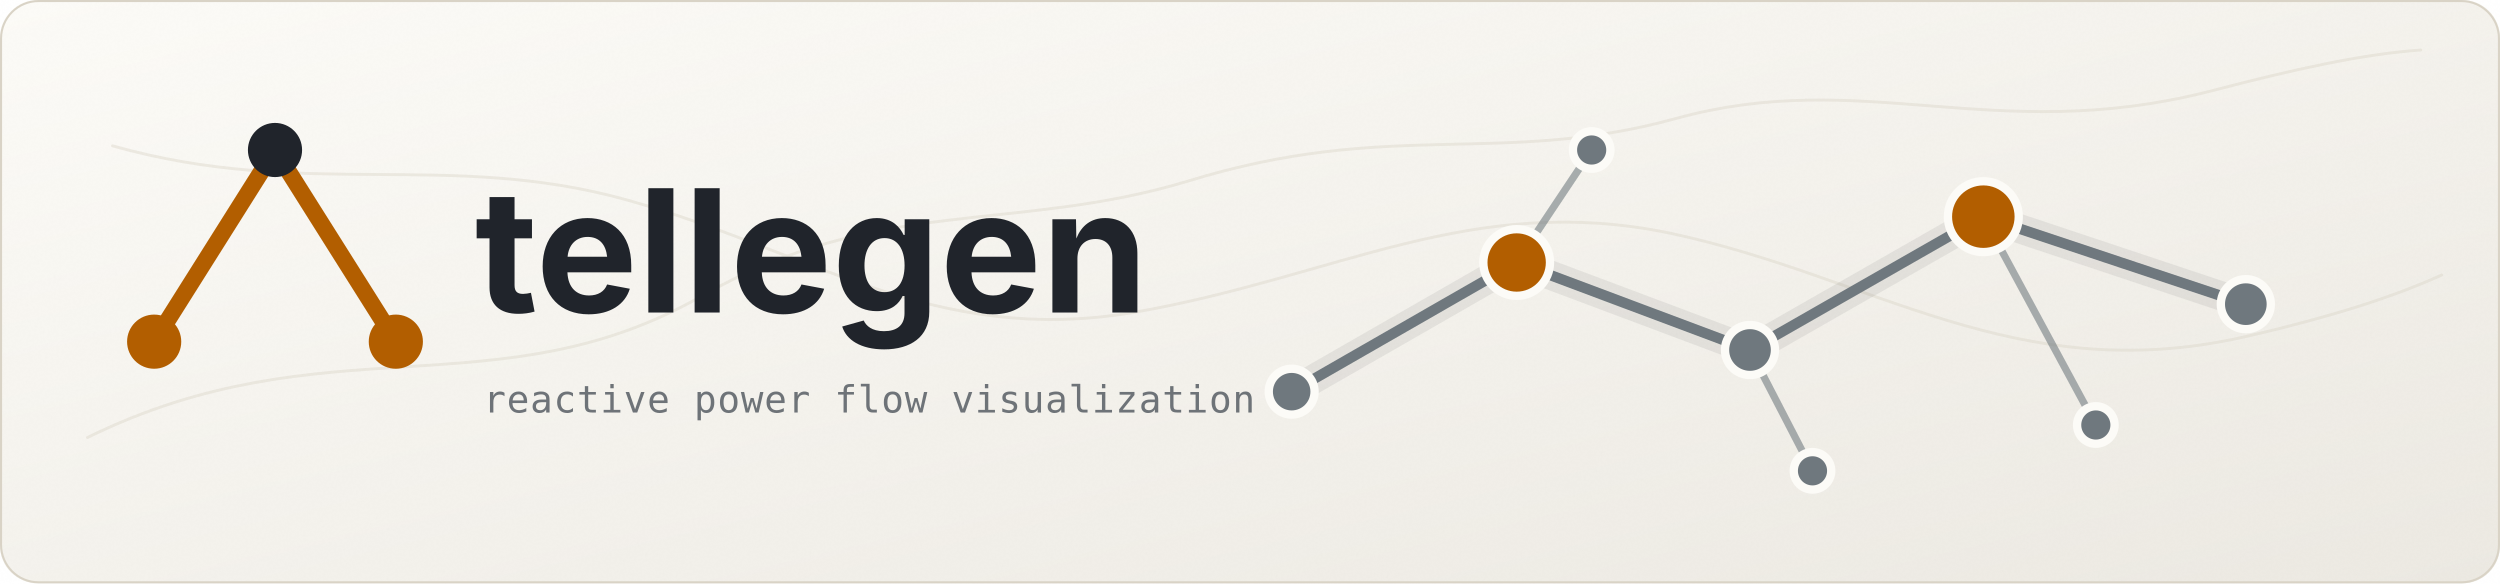
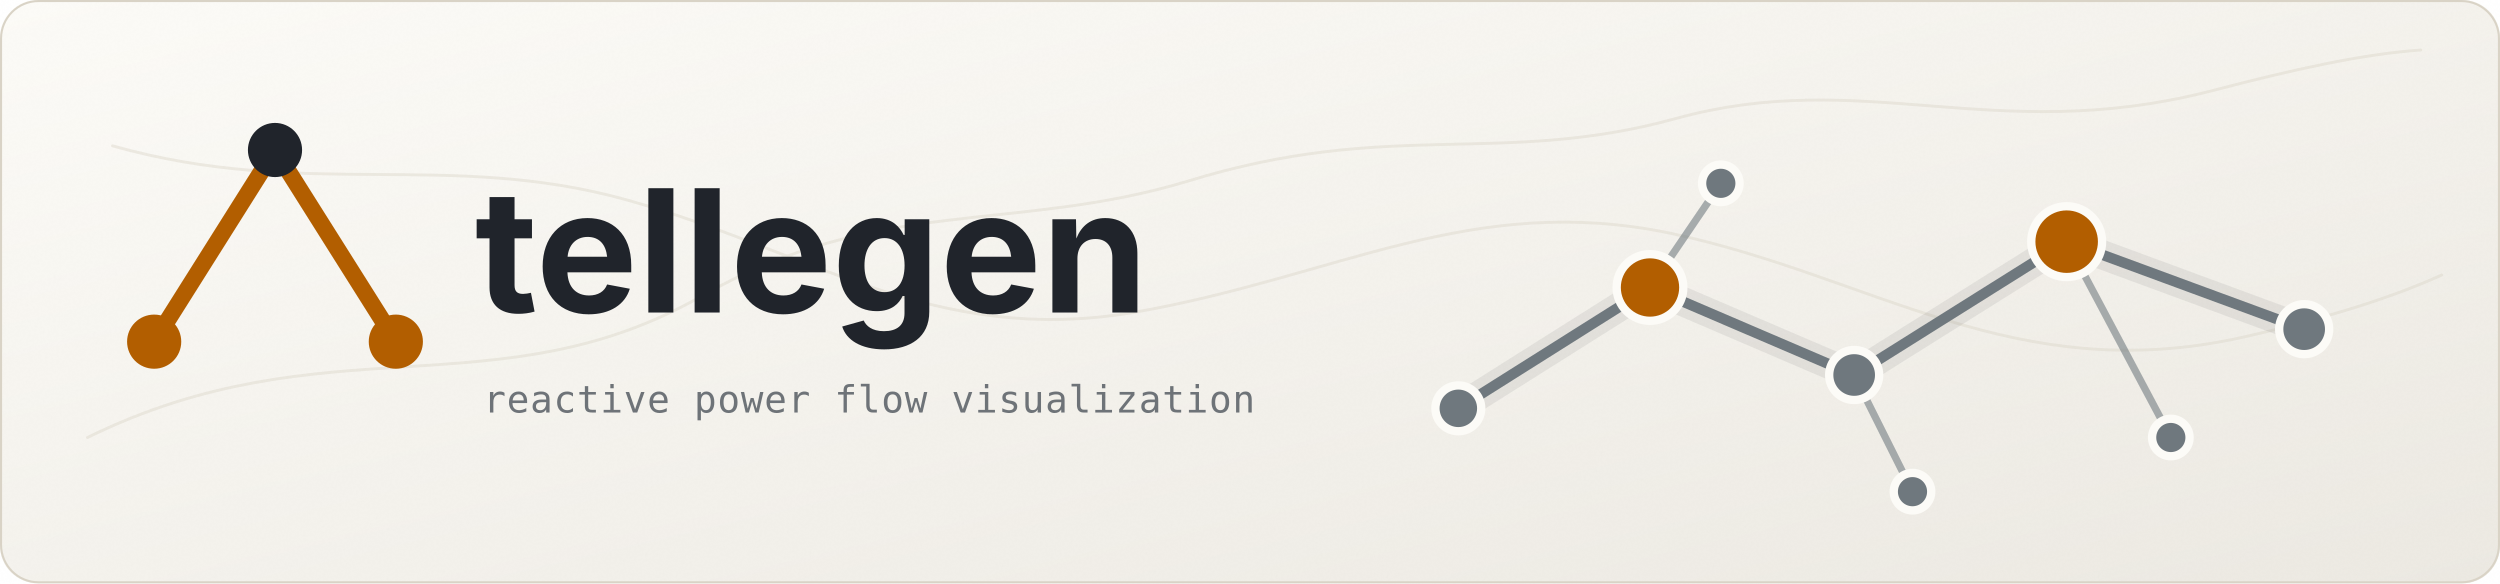
<svg xmlns="http://www.w3.org/2000/svg" viewBox="0 0 1200 280" role="img" aria-labelledby="title desc">
  <defs>
    <linearGradient id="paper" x1="0" y1="0" x2="1" y2="1">
      <stop offset="0" stop-color="#fcfbf7" />
      <stop offset="1" stop-color="#ece9e2" />
    </linearGradient>
-     <linearGradient id="flow" x1="520" y1="196" x2="1072" y2="72" gradientUnits="userSpaceOnUse">
+     <linearGradient id="flow" x1="700" y1="204" x2="1160" y2="96" gradientUnits="userSpaceOnUse">
      <stop offset="0" stop-color="#6f787e" />
      <stop offset="0.5" stop-color="#b25e00" />
      <stop offset="1" stop-color="#20242b" />
    </linearGradient>
    <filter id="grain" x="0" y="0" width="1" height="1">
      <feTurbulence type="fractalNoise" baseFrequency="0.75" numOctaves="2" seed="7" />
      <feColorMatrix type="saturate" values="0" />
      <feComponentTransfer>
        <feFuncA type="table" tableValues="0 0.035" />
      </feComponentTransfer>
    </filter>
  </defs>
  <rect width="1200" height="280" rx="18" fill="url(#paper)" />
  <rect width="1200" height="280" rx="18" filter="url(#grain)" opacity="0.55" />
  <g opacity="0.42" fill="none" stroke-linecap="round" stroke-linejoin="round">
    <path d="M42 210C156 154 239 198 337 142C421 94 487 112 570 87C667 57 720 80 804 57C894 32 957 70 1060 44C1102 33 1134 26 1162 24" stroke="#d9d3c6" stroke-width="1.4" />
    <path d="M54 70C146 96 215 72 301 96C390 121 448 166 544 150C642 133 706 92 802 112C900 133 967 186 1076 162C1120 152 1150 142 1172 132" stroke="#d9d3c6" stroke-width="1.4" />
  </g>
  <g transform="translate(74 72)">
    <path d="M0 92 L58 0 L116 92" fill="none" stroke="#b25e00" stroke-width="8" stroke-linecap="round" stroke-linejoin="round" />
    <circle cx="0" cy="92" r="13" fill="#b25e00" />
    <circle cx="58" cy="0" r="13" fill="#20242b" />
    <circle cx="116" cy="92" r="13" fill="#b25e00" />
  </g>
  <g transform="translate(228 80)">
    <text x="0" y="70" fill="#20242b" font-family="Bricolage Grotesque, Avenir Next, Inter, Segoe UI, sans-serif" font-size="82" font-weight="700" letter-spacing="0">tellegen</text>
    <text x="4" y="118" fill="#6e7378" font-family="IBM Plex Mono, SFMono-Regular, Menlo, Consolas, monospace" font-size="18" letter-spacing="0.4">reactive power flow visualization</text>
  </g>
-   <g transform="translate(620 72)" fill="none" stroke-linecap="round" stroke-linejoin="round">
-     <path d="M0 116 L108 54 L220 96 L332 32 L458 74" stroke="#20242b" stroke-width="14" opacity="0.08" />
-     <path d="M0 116 L108 54 L220 96 L332 32 L458 74" stroke="url(#flow)" stroke-width="5" />
-     <path d="M108 54 L144 0 M220 96 L250 154 M332 32 L386 132" stroke="#6f787e" stroke-width="3.5" opacity="0.58" />
+   <g transform="translate(700 80)" fill="none" stroke-linecap="round" stroke-linejoin="round">
+     <path d="M0 116 L92 58 L190 100 L292 36 L406 78" stroke="#20242b" stroke-width="14" opacity="0.08" />
+     <path d="M0 116 L92 58 L190 100 L292 36 L406 78" stroke="url(#flow)" stroke-width="5" />
+     <path d="M92 58 L126 8 M190 100 L218 156 M292 36 L342 130" stroke="#6f787e" stroke-width="3.5" opacity="0.58" />
    <g stroke="#fcfbf7" stroke-width="4">
      <circle cx="0" cy="116" r="11" fill="#6f787e" />
-       <circle cx="108" cy="54" r="16" fill="#b25e00" />
-       <circle cx="220" cy="96" r="12" fill="#6f787e" />
-       <circle cx="332" cy="32" r="17" fill="#b25e00" />
-       <circle cx="458" cy="74" r="12" fill="#6f787e" />
-       <circle cx="144" cy="0" r="9" fill="#6f787e" />
-       <circle cx="250" cy="154" r="9" fill="#6f787e" />
-       <circle cx="386" cy="132" r="9" fill="#6f787e" />
+       <circle cx="92" cy="58" r="16" fill="#b25e00" />
+       <circle cx="190" cy="100" r="12" fill="#6f787e" />
+       <circle cx="292" cy="36" r="17" fill="#b25e00" />
+       <circle cx="406" cy="78" r="12" fill="#6f787e" />
+       <circle cx="126" cy="8" r="9" fill="#6f787e" />
+       <circle cx="218" cy="156" r="9" fill="#6f787e" />
+       <circle cx="342" cy="130" r="9" fill="#6f787e" />
    </g>
  </g>
  <rect x="0.5" y="0.5" width="1199" height="279" rx="18" fill="none" stroke="#d9d3c6" />
</svg>
